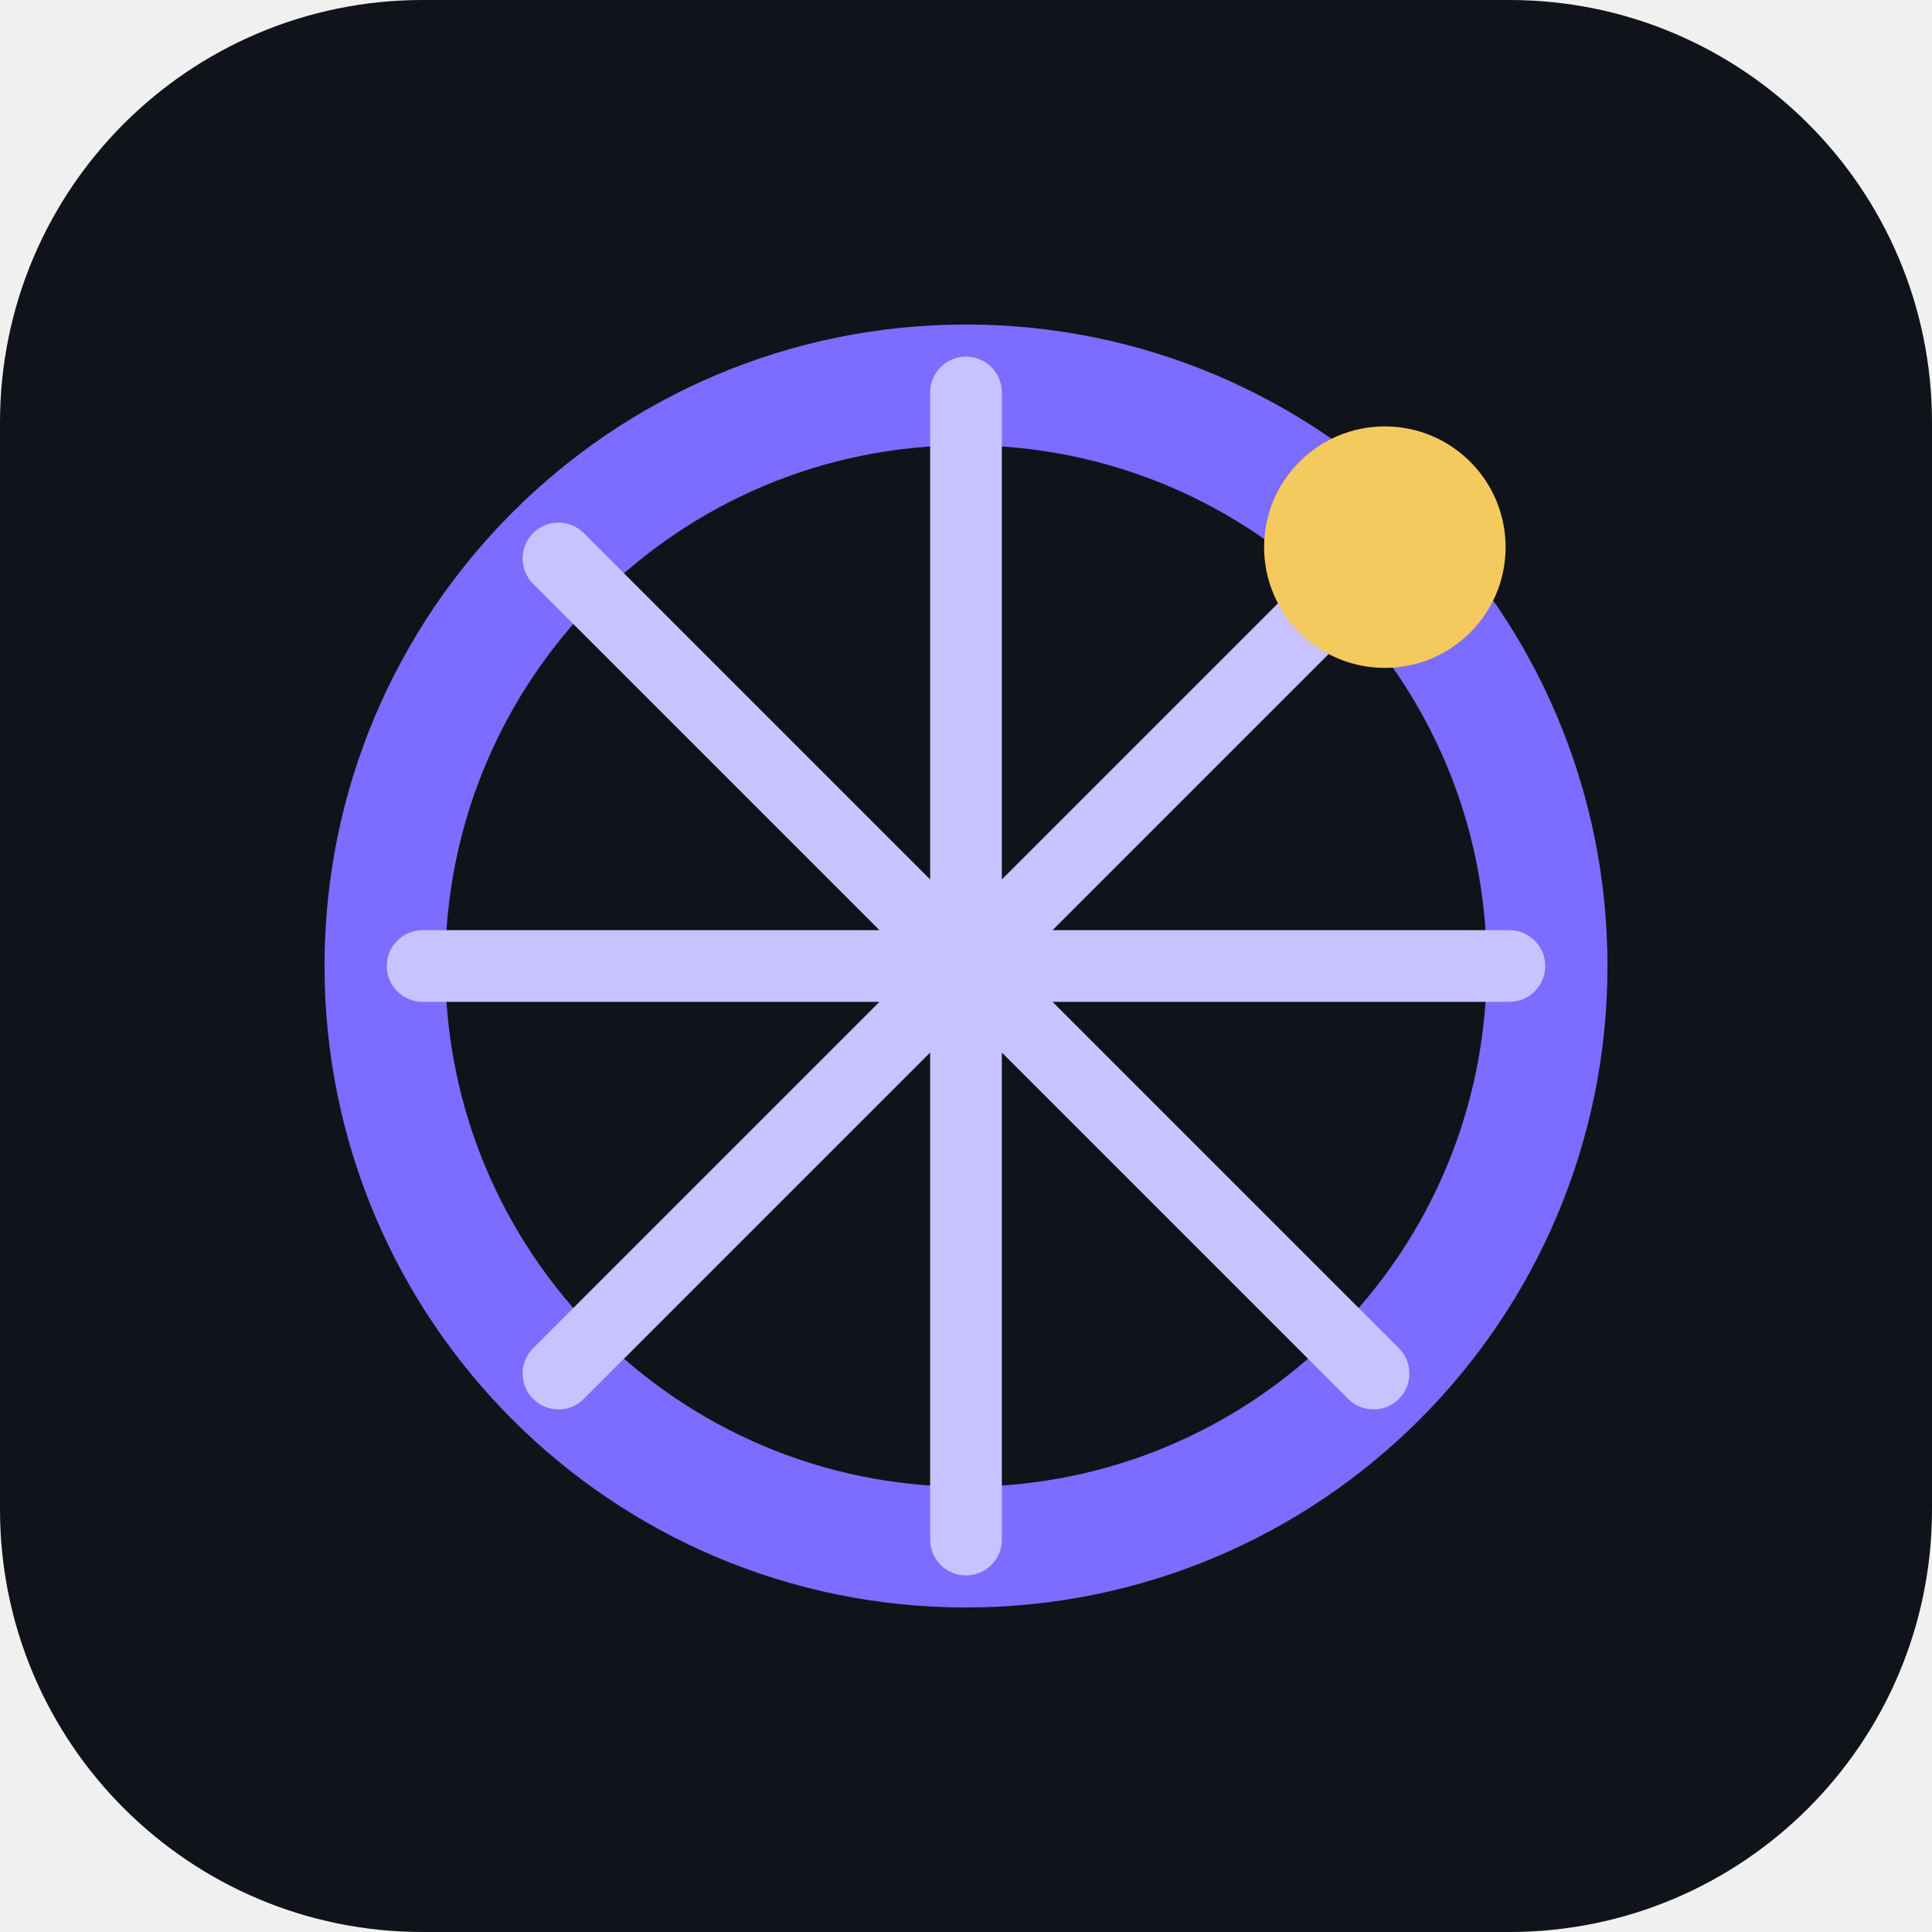
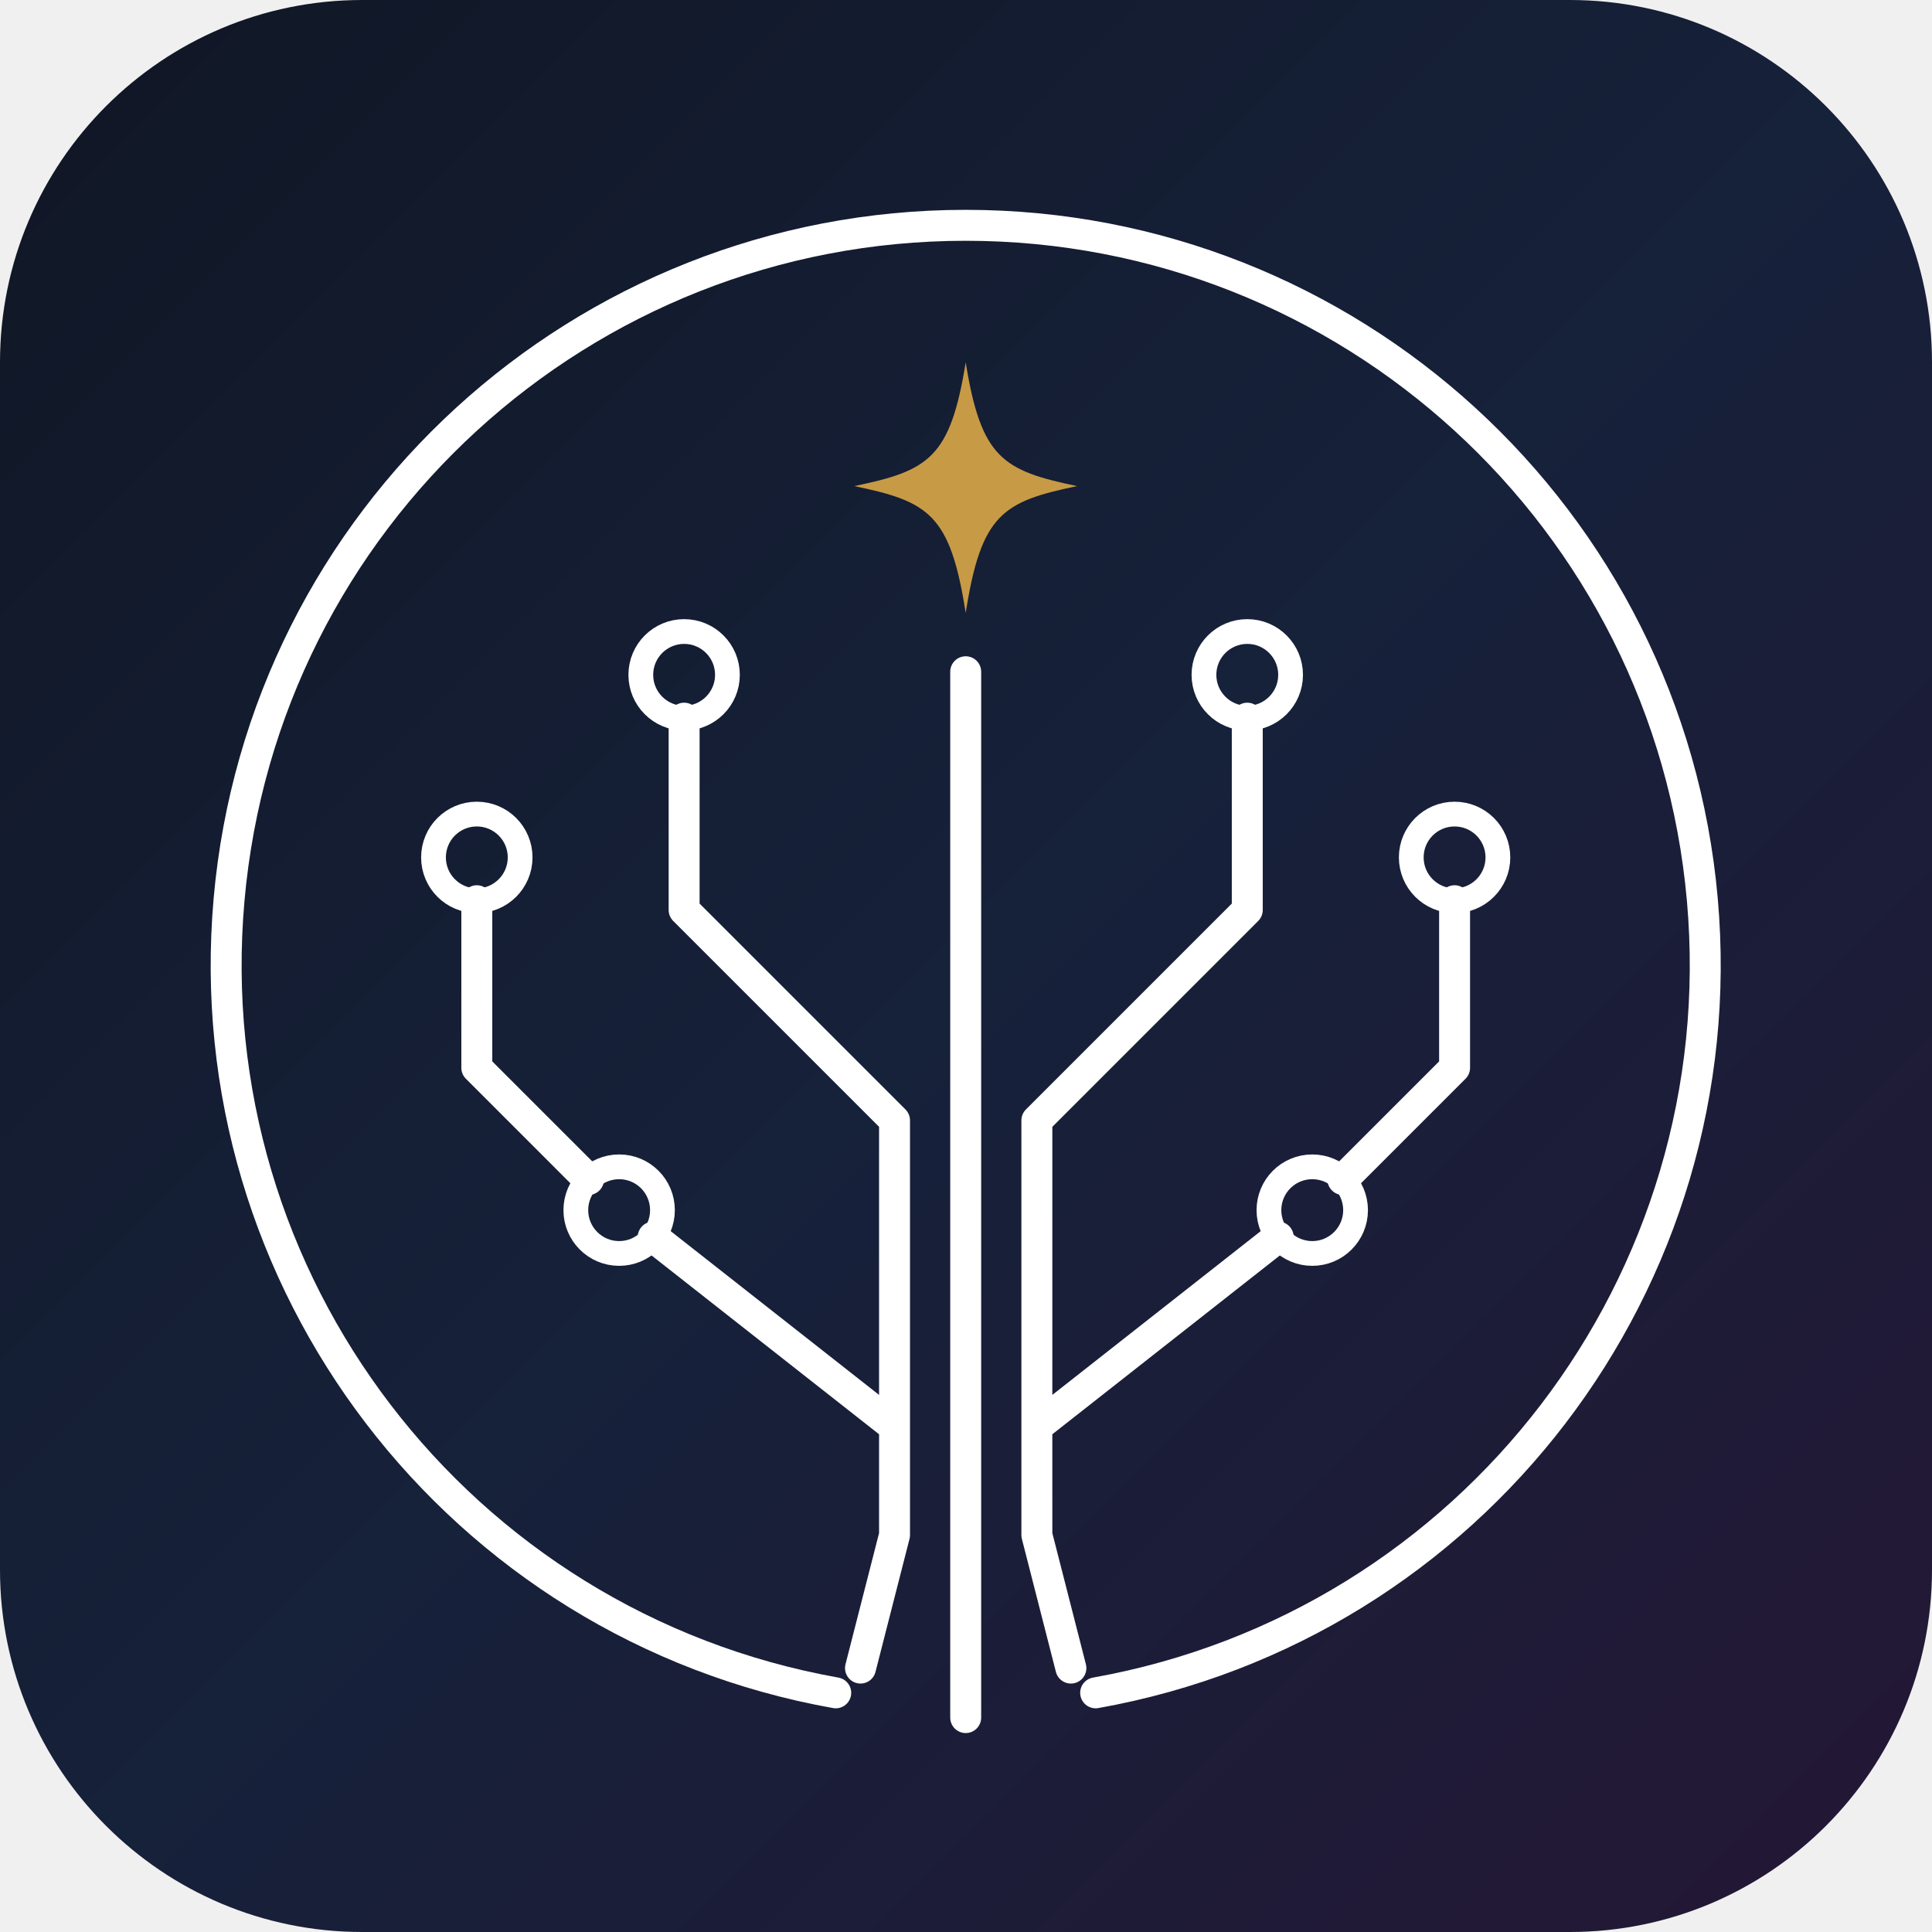
- <svg xmlns="http://www.w3.org/2000/svg" viewBox="0 0 512 512">
-   <rect width="512" height="512" rx="112" fill="#11131a" />
-   <circle cx="256" cy="256" r="154" fill="none" stroke="#7c6cff" stroke-width="32" />
-   <path d="M256 104v304M112 256h288M148 148l216 216M364 148L148 364" stroke="#c8c2ff" stroke-width="19" stroke-linecap="round" />
-   <circle cx="367" cy="145" r="32" fill="#f4c95d" />
+ <svg xmlns="http://www.w3.org/2000/svg" viewBox="0 0 512 512" fill="none" role="img" aria-label="Eldrun">
+   <defs>
+     <linearGradient id="eldrun-coaster" x1="0" y1="0" x2="512" y2="512" gradientUnits="userSpaceOnUse">
+       <stop offset="0" stop-color="#101624" />
+       <stop offset="0.5" stop-color="#16213a" />
+       <stop offset="1" stop-color="#241735" />
+     </linearGradient>
+   </defs>
+   <rect width="512" height="512" rx="96" fill="url(#eldrun-coaster)" />
+   <g transform="translate(46 46) scale(.82)">
+     <g stroke="#fff" stroke-linecap="round" stroke-linejoin="round" fill="none">
+       <path d="M214 491A239 239 0 1 1 298 491" stroke-width="10" />
+       <path d="M256 161V499" stroke-width="10" />
+       <path d="M165 176V238L233 306V440L222 483M98 235V289L134.1 325.1M155 343.7L233 405" stroke-width="10" />
+       <circle cx="165" cy="162" r="14" stroke-width="8" />
+       <circle cx="98" cy="221" r="14" stroke-width="8" />
+       <circle cx="144" cy="335" r="14" stroke-width="8" />
+       <path d="M347 176V238L279 306V440L290 483M414 235V289L377.9 325.1M357 343.7L279 405" stroke-width="10" />
+       <circle cx="347" cy="162" r="14" stroke-width="8" />
+       <circle cx="414" cy="221" r="14" stroke-width="8" />
+       <circle cx="368" cy="335" r="14" stroke-width="8" />
+     </g>
+     <path d="M256 61C261 92 268 96 292 101C268 106 261 110 256 142C251 110 244 106 220 101C244 96 251 92 256 61Z" fill="#c79a45" />
+   </g>
</svg>
